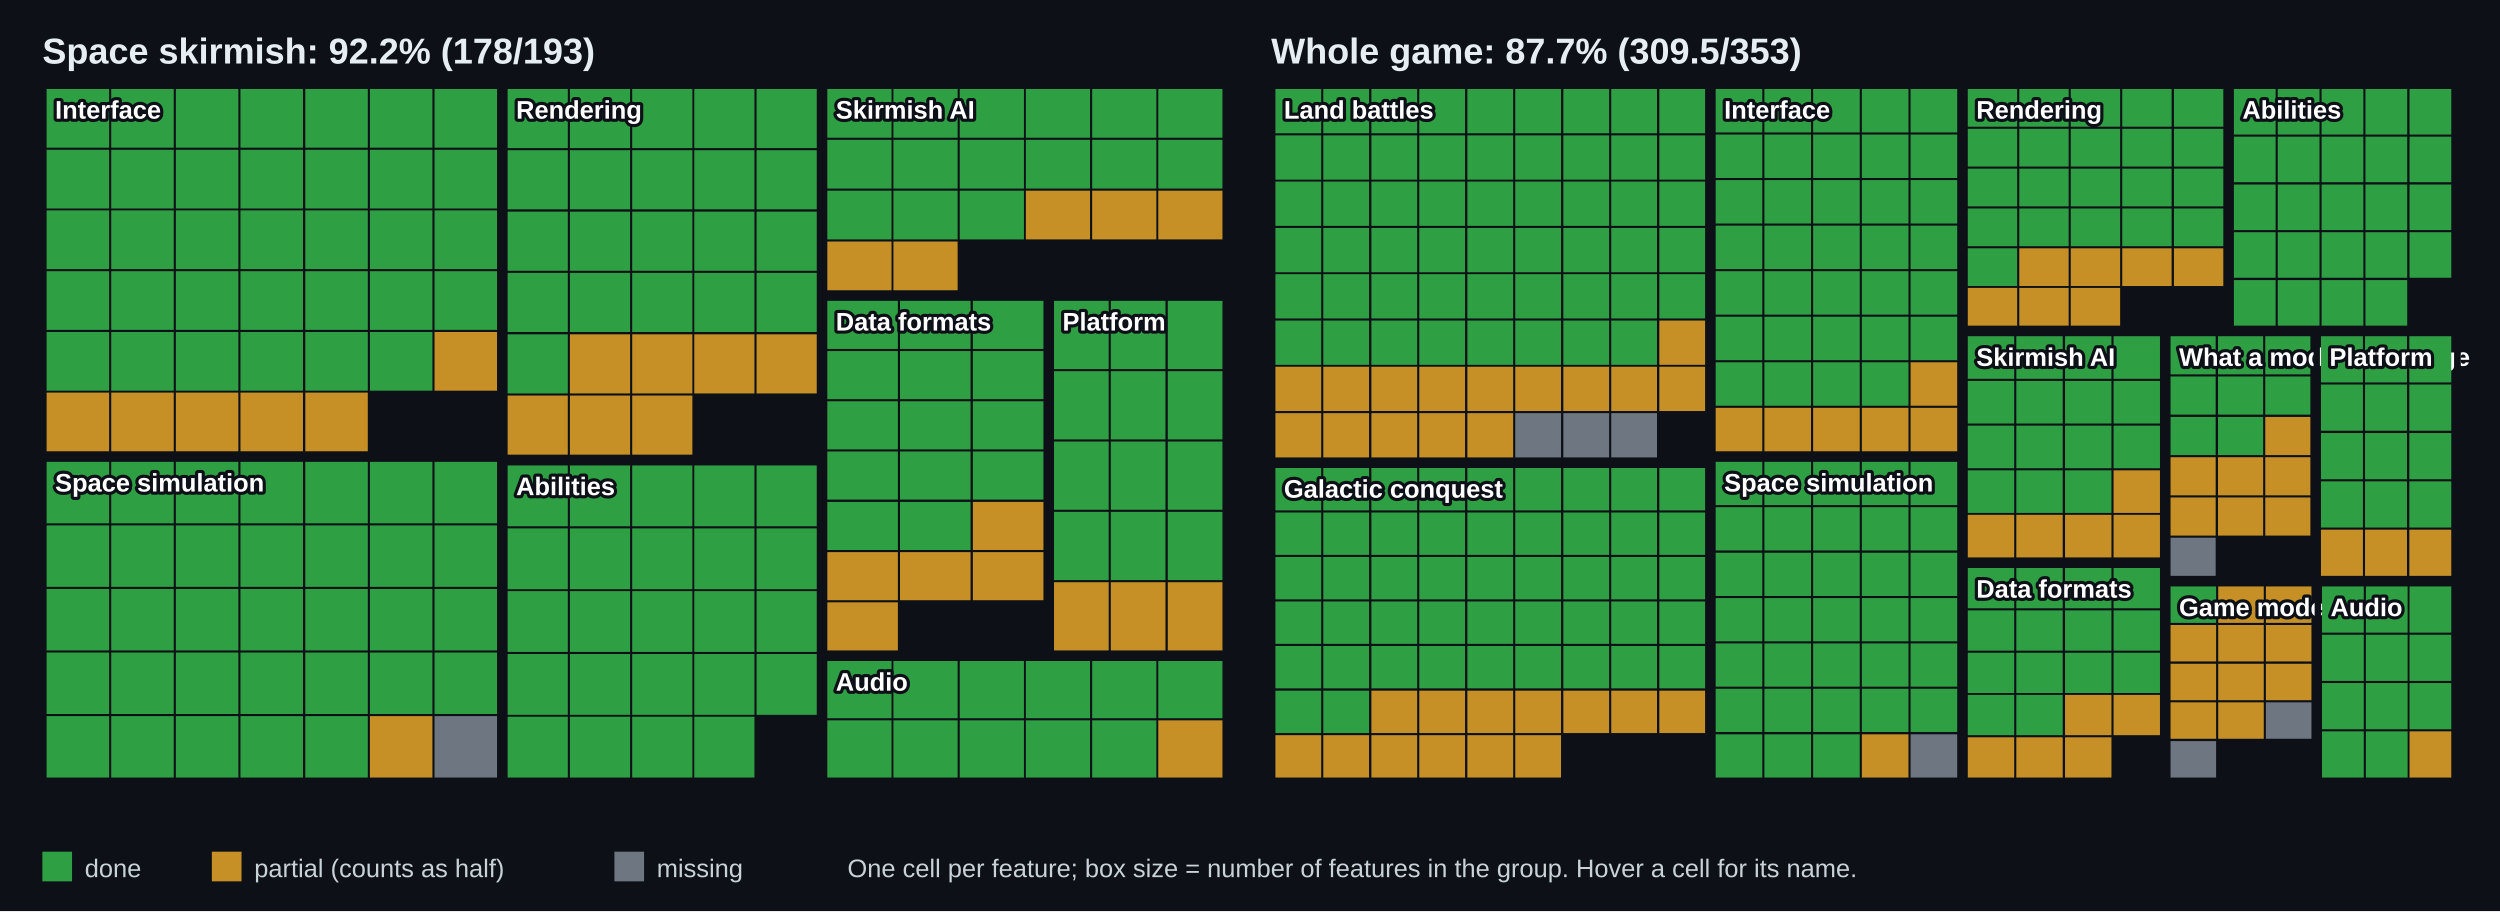
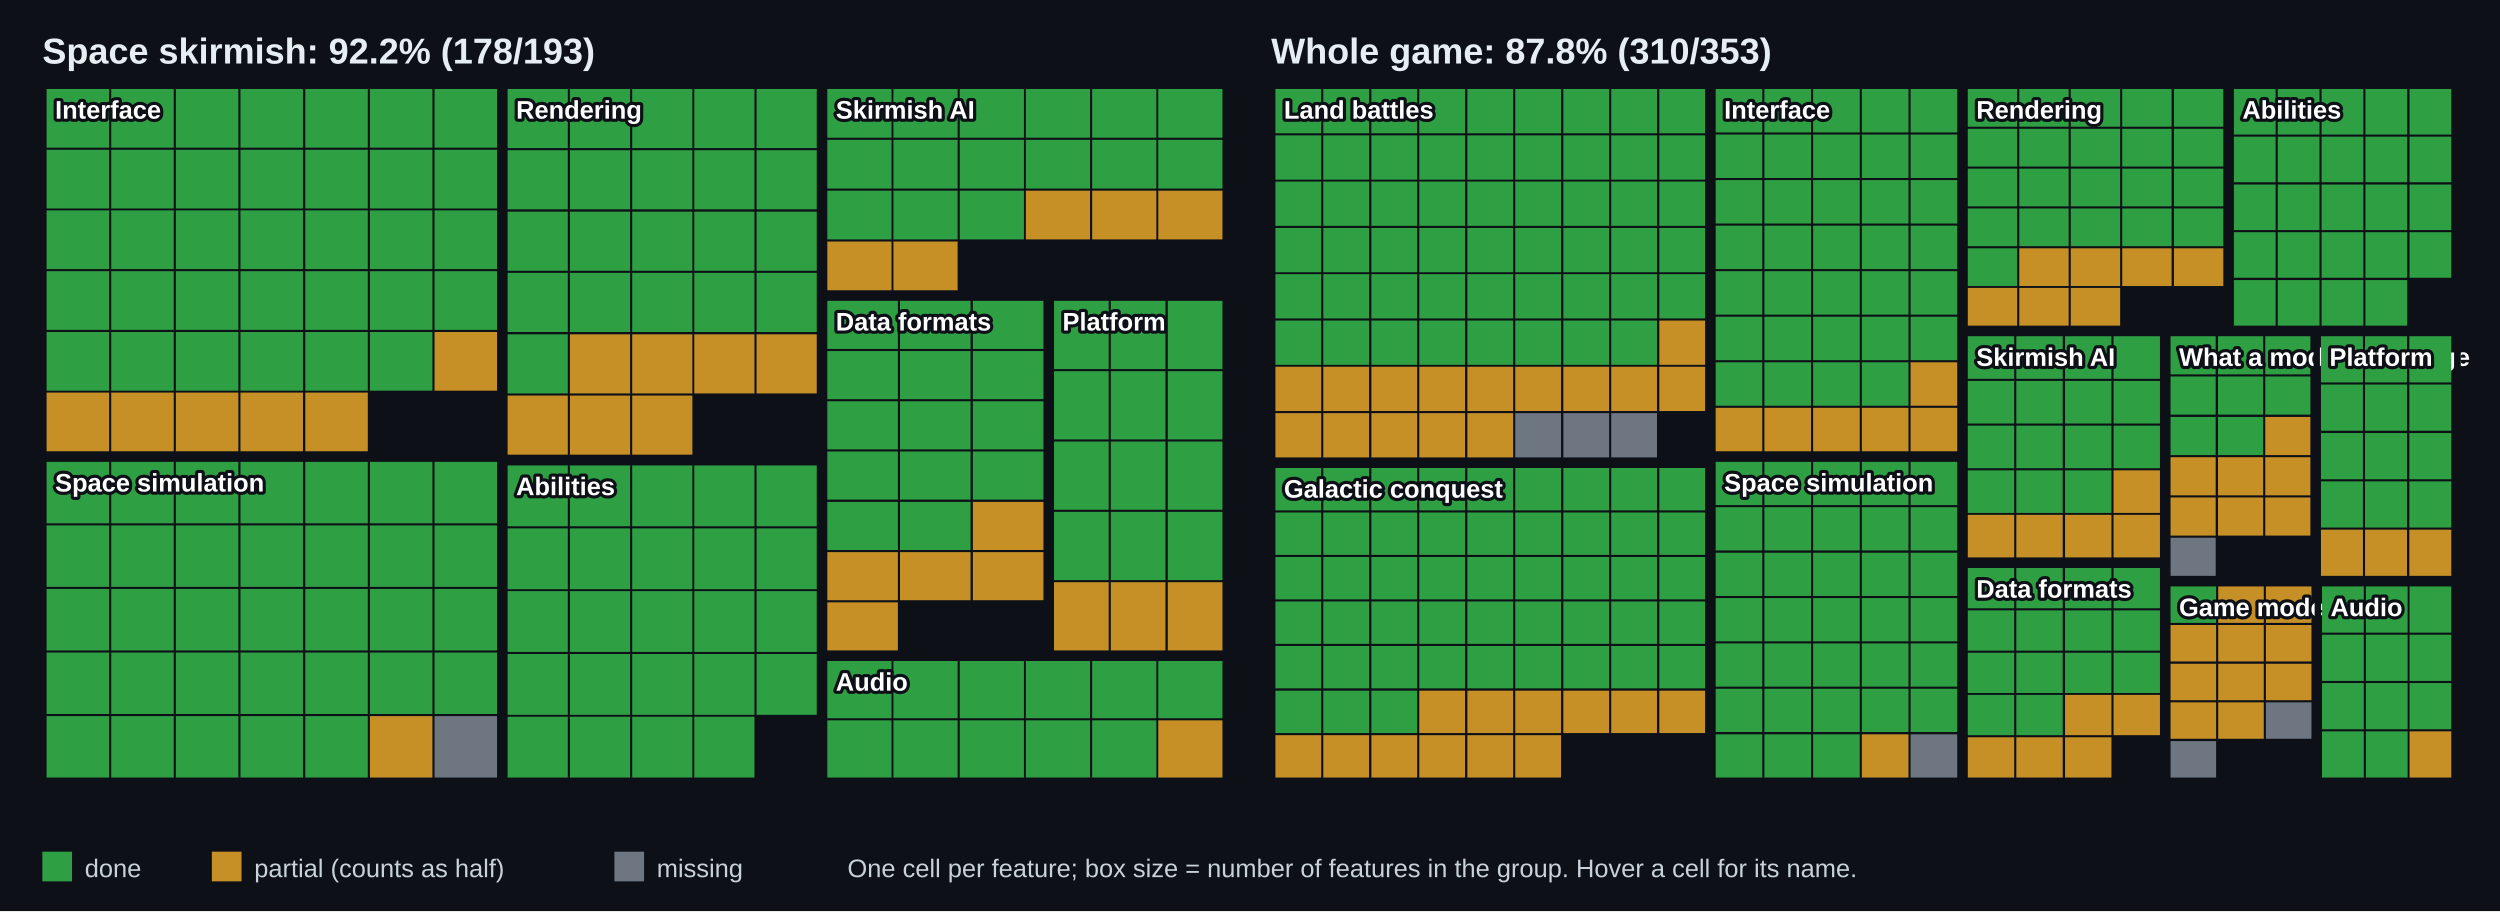
<svg xmlns="http://www.w3.org/2000/svg" viewBox="0 0 1180 430" width="1180" height="430" font-family="Segoe UI, Arial, sans-serif">
  <style>.title{font-size:17px;font-weight:700;fill:#e6edf3}.lab{font-size:12px;font-weight:700;fill:#fff}.lab.bg{stroke:#0d1117;stroke-width:3px;stroke-linejoin:round}.key{font-size:12px;fill:#c9d1d9}</style>
  <rect width="1180" height="430" fill="#0d1117" />
  <text x="20" y="30" class="title">Space skirmish: 92.2% (178/193)</text>
  <rect x="20" y="40" width="560" height="330" fill="#0d1117" />
  <rect x="22.0" y="42.0" width="29.5" height="27.7" fill="#2ea043" />
  <rect x="52.5" y="42.0" width="29.5" height="27.7" fill="#2ea043" />
  <rect x="83.0" y="42.0" width="29.5" height="27.7" fill="#2ea043" />
  <rect x="113.5" y="42.0" width="29.5" height="27.7" fill="#2ea043" />
  <rect x="144.1" y="42.0" width="29.5" height="27.7" fill="#2ea043" />
  <rect x="174.6" y="42.0" width="29.5" height="27.7" fill="#2ea043" />
  <rect x="205.1" y="42.0" width="29.5" height="27.7" fill="#2ea043" />
  <rect x="22.0" y="70.7" width="29.5" height="27.7" fill="#2ea043" />
  <rect x="52.5" y="70.7" width="29.5" height="27.7" fill="#2ea043" />
  <rect x="83.0" y="70.7" width="29.5" height="27.7" fill="#2ea043" />
  <rect x="113.5" y="70.7" width="29.5" height="27.7" fill="#2ea043" />
  <rect x="144.1" y="70.7" width="29.5" height="27.7" fill="#2ea043" />
  <rect x="174.6" y="70.7" width="29.5" height="27.7" fill="#2ea043" />
  <rect x="205.1" y="70.7" width="29.5" height="27.7" fill="#2ea043" />
  <rect x="22.0" y="99.3" width="29.5" height="27.7" fill="#2ea043" />
  <rect x="52.5" y="99.3" width="29.5" height="27.7" fill="#2ea043" />
  <rect x="83.0" y="99.3" width="29.5" height="27.7" fill="#2ea043" />
  <rect x="113.5" y="99.3" width="29.5" height="27.7" fill="#2ea043" />
  <rect x="144.1" y="99.3" width="29.5" height="27.7" fill="#2ea043" />
  <rect x="174.6" y="99.3" width="29.5" height="27.7" fill="#2ea043" />
  <rect x="205.1" y="99.3" width="29.5" height="27.7" fill="#2ea043" />
  <rect x="22.0" y="128.0" width="29.5" height="27.7" fill="#2ea043" />
  <rect x="52.5" y="128.0" width="29.5" height="27.7" fill="#2ea043" />
  <rect x="83.0" y="128.0" width="29.5" height="27.7" fill="#2ea043" />
  <rect x="113.5" y="128.0" width="29.5" height="27.7" fill="#2ea043" />
  <rect x="144.1" y="128.0" width="29.5" height="27.7" fill="#2ea043" />
  <rect x="174.6" y="128.0" width="29.5" height="27.7" fill="#2ea043" />
  <rect x="205.1" y="128.0" width="29.5" height="27.7" fill="#2ea043" />
  <rect x="22.0" y="156.7" width="29.5" height="27.7" fill="#2ea043" />
  <rect x="52.5" y="156.7" width="29.5" height="27.7" fill="#2ea043" />
  <rect x="83.0" y="156.7" width="29.5" height="27.7" fill="#2ea043" />
  <rect x="113.5" y="156.7" width="29.5" height="27.7" fill="#2ea043" />
  <rect x="144.1" y="156.7" width="29.5" height="27.7" fill="#2ea043" />
  <rect x="174.6" y="156.7" width="29.5" height="27.7" fill="#2ea043" />
  <rect x="205.1" y="156.7" width="29.5" height="27.7" fill="#c69026" />
  <rect x="22.0" y="185.3" width="29.5" height="27.7" fill="#c69026" />
  <rect x="52.5" y="185.3" width="29.5" height="27.7" fill="#c69026" />
  <rect x="83.0" y="185.3" width="29.5" height="27.7" fill="#c69026" />
  <rect x="113.5" y="185.3" width="29.5" height="27.7" fill="#c69026" />
  <rect x="144.1" y="185.3" width="29.5" height="27.7" fill="#c69026" />
  <rect x="20.0" y="40.0" width="217.6" height="176.0" fill="none" stroke="#0d1117" stroke-width="3" />
  <text x="26.0" y="56.0" class="lab bg">Interface</text>
  <text x="26.0" y="56.0" class="lab">Interface</text>
  <rect x="22.0" y="218.0" width="29.5" height="29.0" fill="#2ea043" />
  <rect x="52.5" y="218.0" width="29.5" height="29.0" fill="#2ea043" />
  <rect x="83.0" y="218.0" width="29.5" height="29.0" fill="#2ea043" />
  <rect x="113.5" y="218.0" width="29.5" height="29.0" fill="#2ea043" />
  <rect x="144.1" y="218.0" width="29.5" height="29.0" fill="#2ea043" />
  <rect x="174.6" y="218.0" width="29.5" height="29.0" fill="#2ea043" />
  <rect x="205.1" y="218.0" width="29.5" height="29.0" fill="#2ea043" />
  <rect x="22.0" y="248.0" width="29.5" height="29.0" fill="#2ea043" />
  <rect x="52.5" y="248.0" width="29.5" height="29.0" fill="#2ea043" />
  <rect x="83.0" y="248.0" width="29.5" height="29.0" fill="#2ea043" />
  <rect x="113.5" y="248.0" width="29.5" height="29.0" fill="#2ea043" />
  <rect x="144.1" y="248.0" width="29.5" height="29.0" fill="#2ea043" />
  <rect x="174.6" y="248.0" width="29.5" height="29.0" fill="#2ea043" />
  <rect x="205.1" y="248.0" width="29.5" height="29.0" fill="#2ea043" />
  <rect x="22.0" y="278.0" width="29.5" height="29.0" fill="#2ea043" />
  <rect x="52.5" y="278.0" width="29.5" height="29.0" fill="#2ea043" />
  <rect x="83.0" y="278.0" width="29.5" height="29.0" fill="#2ea043" />
  <rect x="113.5" y="278.0" width="29.5" height="29.0" fill="#2ea043" />
  <rect x="144.1" y="278.0" width="29.5" height="29.0" fill="#2ea043" />
  <rect x="174.6" y="278.0" width="29.5" height="29.0" fill="#2ea043" />
  <rect x="205.1" y="278.0" width="29.5" height="29.0" fill="#2ea043" />
  <rect x="22.0" y="308.0" width="29.5" height="29.0" fill="#2ea043" />
  <rect x="52.5" y="308.0" width="29.5" height="29.0" fill="#2ea043" />
  <rect x="83.0" y="308.0" width="29.5" height="29.0" fill="#2ea043" />
  <rect x="113.5" y="308.0" width="29.5" height="29.0" fill="#2ea043" />
  <rect x="144.1" y="308.0" width="29.5" height="29.0" fill="#2ea043" />
  <rect x="174.6" y="308.0" width="29.5" height="29.0" fill="#2ea043" />
  <rect x="205.1" y="308.0" width="29.5" height="29.0" fill="#2ea043" />
  <rect x="22.0" y="338.0" width="29.5" height="29.0" fill="#2ea043" />
  <rect x="52.5" y="338.0" width="29.5" height="29.0" fill="#2ea043" />
  <rect x="83.0" y="338.0" width="29.5" height="29.0" fill="#2ea043" />
  <rect x="113.5" y="338.0" width="29.5" height="29.0" fill="#2ea043" />
  <rect x="144.1" y="338.0" width="29.5" height="29.0" fill="#2ea043" />
  <rect x="174.6" y="338.0" width="29.5" height="29.0" fill="#c69026" />
  <rect x="205.1" y="338.0" width="29.5" height="29.0" fill="#6e7681" />
  <rect x="20.0" y="216.0" width="217.6" height="154.0" fill="none" stroke="#0d1117" stroke-width="3" />
  <text x="26.0" y="232.0" class="lab bg">Space simulation</text>
  <text x="26.0" y="232.0" class="lab">Space simulation</text>
  <rect x="239.6" y="42.0" width="28.4" height="27.9" fill="#2ea043" />
  <rect x="269.0" y="42.0" width="28.4" height="27.9" fill="#2ea043" />
  <rect x="298.4" y="42.0" width="28.4" height="27.9" fill="#2ea043" />
  <rect x="327.7" y="42.0" width="28.4" height="27.9" fill="#2ea043" />
  <rect x="357.1" y="42.0" width="28.4" height="27.9" fill="#2ea043" />
  <rect x="239.6" y="70.9" width="28.4" height="27.9" fill="#2ea043" />
  <rect x="269.0" y="70.9" width="28.4" height="27.9" fill="#2ea043" />
  <rect x="298.4" y="70.9" width="28.4" height="27.9" fill="#2ea043" />
  <rect x="327.7" y="70.9" width="28.4" height="27.9" fill="#2ea043" />
  <rect x="357.1" y="70.9" width="28.4" height="27.9" fill="#2ea043" />
  <rect x="239.6" y="99.9" width="28.4" height="27.9" fill="#2ea043" />
  <rect x="269.0" y="99.9" width="28.4" height="27.9" fill="#2ea043" />
  <rect x="298.4" y="99.9" width="28.4" height="27.9" fill="#2ea043" />
  <rect x="327.7" y="99.9" width="28.4" height="27.9" fill="#2ea043" />
  <rect x="357.1" y="99.9" width="28.4" height="27.9" fill="#2ea043" />
  <rect x="239.6" y="128.8" width="28.4" height="27.9" fill="#2ea043" />
  <rect x="269.0" y="128.8" width="28.4" height="27.9" fill="#2ea043" />
  <rect x="298.4" y="128.8" width="28.4" height="27.9" fill="#2ea043" />
  <rect x="327.7" y="128.8" width="28.4" height="27.9" fill="#2ea043" />
  <rect x="357.1" y="128.8" width="28.4" height="27.9" fill="#2ea043" />
  <rect x="239.6" y="157.8" width="28.4" height="27.9" fill="#2ea043" />
  <rect x="269.0" y="157.8" width="28.4" height="27.9" fill="#c69026" />
  <rect x="298.4" y="157.8" width="28.4" height="27.9" fill="#c69026" />
  <rect x="327.7" y="157.8" width="28.4" height="27.9" fill="#c69026" />
  <rect x="357.1" y="157.8" width="28.4" height="27.9" fill="#c69026" />
  <rect x="239.6" y="186.7" width="28.4" height="27.9" fill="#c69026" />
  <rect x="269.0" y="186.7" width="28.4" height="27.9" fill="#c69026" />
  <rect x="298.4" y="186.7" width="28.4" height="27.9" fill="#c69026" />
  <rect x="237.6" y="40.0" width="150.9" height="177.7" fill="none" stroke="#0d1117" stroke-width="3" />
  <text x="243.6" y="56.0" class="lab bg">Rendering</text>
  <text x="243.6" y="56.0" class="lab">Rendering</text>
  <rect x="239.6" y="219.7" width="28.4" height="28.7" fill="#2ea043" />
  <rect x="269.0" y="219.7" width="28.4" height="28.7" fill="#2ea043" />
  <rect x="298.4" y="219.7" width="28.4" height="28.7" fill="#2ea043" />
  <rect x="327.7" y="219.7" width="28.4" height="28.7" fill="#2ea043" />
  <rect x="357.1" y="219.7" width="28.4" height="28.7" fill="#2ea043" />
  <rect x="239.6" y="249.4" width="28.4" height="28.7" fill="#2ea043" />
  <rect x="269.0" y="249.4" width="28.4" height="28.7" fill="#2ea043" />
  <rect x="298.4" y="249.4" width="28.4" height="28.7" fill="#2ea043" />
  <rect x="327.7" y="249.4" width="28.4" height="28.7" fill="#2ea043" />
  <rect x="357.1" y="249.4" width="28.4" height="28.7" fill="#2ea043" />
  <rect x="239.6" y="279.0" width="28.4" height="28.7" fill="#2ea043" />
  <rect x="269.0" y="279.0" width="28.4" height="28.7" fill="#2ea043" />
  <rect x="298.4" y="279.0" width="28.4" height="28.7" fill="#2ea043" />
  <rect x="327.7" y="279.0" width="28.4" height="28.7" fill="#2ea043" />
  <rect x="357.1" y="279.0" width="28.4" height="28.7" fill="#2ea043" />
  <rect x="239.6" y="308.7" width="28.4" height="28.7" fill="#2ea043" />
  <rect x="269.0" y="308.7" width="28.4" height="28.7" fill="#2ea043" />
  <rect x="298.4" y="308.7" width="28.4" height="28.7" fill="#2ea043" />
  <rect x="327.7" y="308.7" width="28.4" height="28.7" fill="#2ea043" />
  <rect x="357.1" y="308.7" width="28.4" height="28.7" fill="#2ea043" />
  <rect x="239.6" y="338.3" width="28.4" height="28.7" fill="#2ea043" />
  <rect x="269.0" y="338.3" width="28.4" height="28.7" fill="#2ea043" />
  <rect x="298.4" y="338.3" width="28.4" height="28.7" fill="#2ea043" />
  <rect x="327.7" y="338.3" width="28.4" height="28.7" fill="#2ea043" />
  <rect x="237.6" y="217.7" width="150.9" height="152.3" fill="none" stroke="#0d1117" stroke-width="3" />
  <text x="243.6" y="233.7" class="lab bg">Abilities</text>
  <text x="243.6" y="233.7" class="lab">Abilities</text>
  <rect x="390.5" y="42.0" width="30.3" height="23.0" fill="#2ea043" />
  <rect x="421.7" y="42.0" width="30.3" height="23.0" fill="#2ea043" />
  <rect x="453.0" y="42.0" width="30.3" height="23.0" fill="#2ea043" />
  <rect x="484.2" y="42.0" width="30.3" height="23.0" fill="#2ea043" />
  <rect x="515.5" y="42.0" width="30.3" height="23.0" fill="#2ea043" />
  <rect x="546.7" y="42.0" width="30.3" height="23.0" fill="#2ea043" />
  <rect x="390.5" y="66.0" width="30.3" height="23.0" fill="#2ea043" />
  <rect x="421.7" y="66.0" width="30.3" height="23.0" fill="#2ea043" />
  <rect x="453.0" y="66.0" width="30.3" height="23.0" fill="#2ea043" />
  <rect x="484.2" y="66.0" width="30.3" height="23.0" fill="#2ea043" />
  <rect x="515.5" y="66.0" width="30.3" height="23.0" fill="#2ea043" />
  <rect x="546.7" y="66.0" width="30.3" height="23.0" fill="#2ea043" />
  <rect x="390.5" y="90.0" width="30.3" height="23.0" fill="#2ea043" />
  <rect x="421.7" y="90.0" width="30.3" height="23.0" fill="#2ea043" />
  <rect x="453.0" y="90.0" width="30.3" height="23.0" fill="#2ea043" />
  <rect x="484.2" y="90.0" width="30.3" height="23.0" fill="#c69026" />
  <rect x="515.5" y="90.0" width="30.3" height="23.0" fill="#c69026" />
  <rect x="546.7" y="90.0" width="30.3" height="23.0" fill="#c69026" />
  <rect x="390.5" y="114.0" width="30.3" height="23.0" fill="#c69026" />
  <rect x="421.7" y="114.0" width="30.3" height="23.0" fill="#c69026" />
  <rect x="388.5" y="40.0" width="191.5" height="100.0" fill="none" stroke="#0d1117" stroke-width="3" />
  <text x="394.5" y="56.0" class="lab bg">Skirmish AI</text>
  <text x="394.5" y="56.0" class="lab">Skirmish AI</text>
  <rect x="390.5" y="142.0" width="33.3" height="22.7" fill="#2ea043" />
  <rect x="424.8" y="142.0" width="33.3" height="22.7" fill="#2ea043" />
  <rect x="459.2" y="142.0" width="33.3" height="22.7" fill="#2ea043" />
  <rect x="390.5" y="165.7" width="33.3" height="22.7" fill="#2ea043" />
  <rect x="424.8" y="165.7" width="33.3" height="22.7" fill="#2ea043" />
  <rect x="459.2" y="165.7" width="33.3" height="22.7" fill="#2ea043" />
  <rect x="390.5" y="189.4" width="33.3" height="22.7" fill="#2ea043" />
  <rect x="424.8" y="189.4" width="33.3" height="22.7" fill="#2ea043" />
  <rect x="459.2" y="189.4" width="33.3" height="22.7" fill="#2ea043" />
  <rect x="390.5" y="213.1" width="33.3" height="22.7" fill="#2ea043" />
  <rect x="424.8" y="213.1" width="33.3" height="22.7" fill="#2ea043" />
  <rect x="459.2" y="213.1" width="33.3" height="22.7" fill="#2ea043" />
  <rect x="390.5" y="236.9" width="33.3" height="22.7" fill="#2ea043" />
  <rect x="424.8" y="236.9" width="33.3" height="22.7" fill="#2ea043" />
  <rect x="459.2" y="236.9" width="33.3" height="22.7" fill="#c69026" />
  <rect x="390.5" y="260.6" width="33.3" height="22.7" fill="#c69026" />
  <rect x="424.8" y="260.6" width="33.3" height="22.7" fill="#c69026" />
  <rect x="459.2" y="260.6" width="33.3" height="22.7" fill="#c69026" />
  <rect x="390.5" y="284.3" width="33.3" height="22.7" fill="#c69026" />
  <rect x="388.5" y="140.0" width="107.0" height="170.0" fill="none" stroke="#0d1117" stroke-width="3" />
  <text x="394.5" y="156.0" class="lab bg">Data formats</text>
  <text x="394.5" y="156.0" class="lab">Data formats</text>
  <rect x="497.5" y="142.0" width="25.8" height="32.2" fill="#2ea043" />
  <rect x="524.3" y="142.0" width="25.8" height="32.2" fill="#2ea043" />
  <rect x="551.2" y="142.0" width="25.8" height="32.2" fill="#2ea043" />
  <rect x="497.5" y="175.2" width="25.8" height="32.2" fill="#2ea043" />
  <rect x="524.3" y="175.2" width="25.8" height="32.2" fill="#2ea043" />
  <rect x="551.2" y="175.2" width="25.8" height="32.2" fill="#2ea043" />
  <rect x="497.5" y="208.4" width="25.8" height="32.2" fill="#2ea043" />
  <rect x="524.3" y="208.4" width="25.8" height="32.2" fill="#2ea043" />
  <rect x="551.2" y="208.4" width="25.8" height="32.2" fill="#2ea043" />
  <rect x="497.5" y="241.6" width="25.8" height="32.2" fill="#2ea043" />
  <rect x="524.3" y="241.6" width="25.8" height="32.2" fill="#2ea043" />
  <rect x="551.2" y="241.6" width="25.8" height="32.2" fill="#2ea043" />
  <rect x="497.5" y="274.8" width="25.8" height="32.2" fill="#c69026" />
  <rect x="524.3" y="274.8" width="25.8" height="32.2" fill="#c69026" />
  <rect x="551.2" y="274.8" width="25.8" height="32.2" fill="#c69026" />
  <rect x="495.5" y="140.0" width="84.5" height="170.0" fill="none" stroke="#0d1117" stroke-width="3" />
  <text x="501.5" y="156.0" class="lab bg">Platform</text>
  <text x="501.5" y="156.0" class="lab">Platform</text>
  <rect x="390.5" y="312.0" width="30.3" height="27.0" fill="#2ea043" />
  <rect x="421.7" y="312.0" width="30.3" height="27.0" fill="#2ea043" />
  <rect x="453.0" y="312.0" width="30.3" height="27.0" fill="#2ea043" />
  <rect x="484.2" y="312.0" width="30.3" height="27.0" fill="#2ea043" />
  <rect x="515.5" y="312.0" width="30.3" height="27.0" fill="#2ea043" />
  <rect x="546.7" y="312.0" width="30.3" height="27.0" fill="#2ea043" />
  <rect x="390.5" y="340.0" width="30.3" height="27.0" fill="#2ea043" />
  <rect x="421.7" y="340.0" width="30.3" height="27.0" fill="#2ea043" />
  <rect x="453.0" y="340.0" width="30.3" height="27.0" fill="#2ea043" />
  <rect x="484.2" y="340.0" width="30.3" height="27.0" fill="#2ea043" />
  <rect x="515.5" y="340.0" width="30.3" height="27.0" fill="#2ea043" />
  <rect x="546.7" y="340.0" width="30.3" height="27.0" fill="#c69026" />
  <rect x="388.5" y="310.0" width="191.5" height="60.0" fill="none" stroke="#0d1117" stroke-width="3" />
  <text x="394.5" y="326.0" class="lab bg">Audio</text>
  <text x="394.5" y="326.0" class="lab">Audio</text>
-   <text x="600" y="30" class="title">Whole game: 87.7% (309.5/353)</text>
+   <text x="600" y="30" class="title">Whole game: 87.8% (310/353)</text>
  <rect x="600" y="40" width="560" height="330" fill="#0d1117" />
  <rect x="602.0" y="42.0" width="21.6" height="20.9" fill="#2ea043" />
  <rect x="624.6" y="42.0" width="21.6" height="20.9" fill="#2ea043" />
  <rect x="647.3" y="42.0" width="21.6" height="20.9" fill="#2ea043" />
  <rect x="669.9" y="42.0" width="21.6" height="20.9" fill="#2ea043" />
  <rect x="692.6" y="42.0" width="21.6" height="20.9" fill="#2ea043" />
  <rect x="715.2" y="42.0" width="21.6" height="20.9" fill="#2ea043" />
  <rect x="737.9" y="42.0" width="21.6" height="20.9" fill="#2ea043" />
  <rect x="760.5" y="42.0" width="21.6" height="20.9" fill="#2ea043" />
  <rect x="783.2" y="42.0" width="21.6" height="20.9" fill="#2ea043" />
  <rect x="602.0" y="63.9" width="21.6" height="20.9" fill="#2ea043" />
  <rect x="624.6" y="63.9" width="21.6" height="20.9" fill="#2ea043" />
  <rect x="647.3" y="63.9" width="21.6" height="20.9" fill="#2ea043" />
  <rect x="669.9" y="63.9" width="21.6" height="20.9" fill="#2ea043" />
  <rect x="692.6" y="63.9" width="21.6" height="20.9" fill="#2ea043" />
  <rect x="715.2" y="63.9" width="21.6" height="20.9" fill="#2ea043" />
  <rect x="737.9" y="63.9" width="21.6" height="20.9" fill="#2ea043" />
  <rect x="760.5" y="63.9" width="21.6" height="20.9" fill="#2ea043" />
  <rect x="783.2" y="63.9" width="21.6" height="20.9" fill="#2ea043" />
  <rect x="602.0" y="85.7" width="21.6" height="20.9" fill="#2ea043" />
  <rect x="624.6" y="85.7" width="21.6" height="20.9" fill="#2ea043" />
  <rect x="647.3" y="85.7" width="21.6" height="20.9" fill="#2ea043" />
  <rect x="669.9" y="85.7" width="21.6" height="20.9" fill="#2ea043" />
  <rect x="692.6" y="85.7" width="21.6" height="20.9" fill="#2ea043" />
  <rect x="715.2" y="85.7" width="21.6" height="20.9" fill="#2ea043" />
  <rect x="737.9" y="85.7" width="21.6" height="20.9" fill="#2ea043" />
  <rect x="760.5" y="85.7" width="21.6" height="20.9" fill="#2ea043" />
  <rect x="783.2" y="85.7" width="21.6" height="20.9" fill="#2ea043" />
  <rect x="602.0" y="107.6" width="21.6" height="20.9" fill="#2ea043" />
  <rect x="624.6" y="107.6" width="21.6" height="20.9" fill="#2ea043" />
  <rect x="647.3" y="107.6" width="21.6" height="20.9" fill="#2ea043" />
  <rect x="669.9" y="107.6" width="21.6" height="20.9" fill="#2ea043" />
  <rect x="692.6" y="107.6" width="21.6" height="20.9" fill="#2ea043" />
  <rect x="715.2" y="107.6" width="21.6" height="20.9" fill="#2ea043" />
  <rect x="737.9" y="107.6" width="21.6" height="20.9" fill="#2ea043" />
  <rect x="760.5" y="107.6" width="21.6" height="20.9" fill="#2ea043" />
  <rect x="783.2" y="107.6" width="21.6" height="20.9" fill="#2ea043" />
  <rect x="602.0" y="129.4" width="21.6" height="20.9" fill="#2ea043" />
  <rect x="624.6" y="129.4" width="21.6" height="20.9" fill="#2ea043" />
  <rect x="647.3" y="129.4" width="21.6" height="20.9" fill="#2ea043" />
  <rect x="669.9" y="129.4" width="21.6" height="20.9" fill="#2ea043" />
  <rect x="692.6" y="129.4" width="21.6" height="20.9" fill="#2ea043" />
  <rect x="715.2" y="129.4" width="21.6" height="20.9" fill="#2ea043" />
  <rect x="737.9" y="129.4" width="21.6" height="20.9" fill="#2ea043" />
  <rect x="760.5" y="129.4" width="21.6" height="20.9" fill="#2ea043" />
  <rect x="783.2" y="129.4" width="21.6" height="20.9" fill="#2ea043" />
  <rect x="602.0" y="151.3" width="21.6" height="20.9" fill="#2ea043" />
  <rect x="624.6" y="151.3" width="21.6" height="20.9" fill="#2ea043" />
  <rect x="647.3" y="151.3" width="21.6" height="20.9" fill="#2ea043" />
  <rect x="669.9" y="151.3" width="21.6" height="20.9" fill="#2ea043" />
  <rect x="692.6" y="151.3" width="21.6" height="20.9" fill="#2ea043" />
  <rect x="715.2" y="151.3" width="21.6" height="20.9" fill="#2ea043" />
  <rect x="737.9" y="151.3" width="21.6" height="20.9" fill="#2ea043" />
  <rect x="760.5" y="151.3" width="21.6" height="20.9" fill="#2ea043" />
  <rect x="783.2" y="151.3" width="21.6" height="20.9" fill="#c69026" />
  <rect x="602.0" y="173.1" width="21.6" height="20.9" fill="#c69026" />
  <rect x="624.6" y="173.1" width="21.6" height="20.9" fill="#c69026" />
  <rect x="647.3" y="173.1" width="21.6" height="20.9" fill="#c69026" />
  <rect x="669.9" y="173.1" width="21.6" height="20.9" fill="#c69026" />
  <rect x="692.6" y="173.1" width="21.6" height="20.9" fill="#c69026" />
  <rect x="715.2" y="173.1" width="21.6" height="20.9" fill="#c69026" />
  <rect x="737.9" y="173.1" width="21.6" height="20.9" fill="#c69026" />
  <rect x="760.5" y="173.1" width="21.6" height="20.9" fill="#c69026" />
  <rect x="783.2" y="173.1" width="21.6" height="20.9" fill="#c69026" />
  <rect x="602.0" y="195.0" width="21.6" height="20.9" fill="#c69026" />
  <rect x="624.6" y="195.0" width="21.6" height="20.9" fill="#c69026" />
  <rect x="647.3" y="195.0" width="21.6" height="20.9" fill="#c69026" />
  <rect x="669.9" y="195.0" width="21.6" height="20.9" fill="#c69026" />
  <rect x="692.6" y="195.0" width="21.6" height="20.9" fill="#c69026" />
  <rect x="715.2" y="195.0" width="21.6" height="20.9" fill="#6e7681" />
  <rect x="737.9" y="195.0" width="21.6" height="20.9" fill="#6e7681" />
  <rect x="760.5" y="195.0" width="21.6" height="20.9" fill="#6e7681" />
  <rect x="600.0" y="40.0" width="207.8" height="178.9" fill="none" stroke="#0d1117" stroke-width="3" />
  <text x="606.0" y="56.0" class="lab bg">Land battles</text>
  <text x="606.0" y="56.0" class="lab">Land battles</text>
  <rect x="602.0" y="220.9" width="21.6" height="20.0" fill="#2ea043" />
  <rect x="624.6" y="220.9" width="21.6" height="20.0" fill="#2ea043" />
  <rect x="647.3" y="220.9" width="21.6" height="20.0" fill="#2ea043" />
  <rect x="669.9" y="220.9" width="21.6" height="20.0" fill="#2ea043" />
  <rect x="692.6" y="220.9" width="21.6" height="20.0" fill="#2ea043" />
  <rect x="715.2" y="220.9" width="21.6" height="20.0" fill="#2ea043" />
  <rect x="737.9" y="220.9" width="21.6" height="20.0" fill="#2ea043" />
  <rect x="760.5" y="220.9" width="21.6" height="20.0" fill="#2ea043" />
  <rect x="783.2" y="220.9" width="21.6" height="20.0" fill="#2ea043" />
  <rect x="602.0" y="241.9" width="21.6" height="20.0" fill="#2ea043" />
  <rect x="624.6" y="241.9" width="21.6" height="20.0" fill="#2ea043" />
  <rect x="647.3" y="241.9" width="21.6" height="20.0" fill="#2ea043" />
  <rect x="669.9" y="241.9" width="21.6" height="20.0" fill="#2ea043" />
  <rect x="692.6" y="241.9" width="21.6" height="20.0" fill="#2ea043" />
  <rect x="715.2" y="241.9" width="21.6" height="20.0" fill="#2ea043" />
  <rect x="737.9" y="241.9" width="21.6" height="20.0" fill="#2ea043" />
  <rect x="760.5" y="241.9" width="21.6" height="20.0" fill="#2ea043" />
  <rect x="783.2" y="241.9" width="21.6" height="20.0" fill="#2ea043" />
  <rect x="602.0" y="262.9" width="21.6" height="20.0" fill="#2ea043" />
  <rect x="624.6" y="262.9" width="21.6" height="20.0" fill="#2ea043" />
  <rect x="647.3" y="262.9" width="21.6" height="20.0" fill="#2ea043" />
  <rect x="669.9" y="262.9" width="21.6" height="20.0" fill="#2ea043" />
  <rect x="692.6" y="262.9" width="21.6" height="20.0" fill="#2ea043" />
  <rect x="715.2" y="262.9" width="21.6" height="20.0" fill="#2ea043" />
  <rect x="737.9" y="262.9" width="21.6" height="20.0" fill="#2ea043" />
  <rect x="760.5" y="262.9" width="21.6" height="20.0" fill="#2ea043" />
  <rect x="783.2" y="262.9" width="21.6" height="20.0" fill="#2ea043" />
  <rect x="602.0" y="283.9" width="21.6" height="20.0" fill="#2ea043" />
  <rect x="624.6" y="283.9" width="21.6" height="20.0" fill="#2ea043" />
  <rect x="647.3" y="283.9" width="21.6" height="20.0" fill="#2ea043" />
  <rect x="669.9" y="283.9" width="21.6" height="20.0" fill="#2ea043" />
  <rect x="692.6" y="283.9" width="21.6" height="20.0" fill="#2ea043" />
  <rect x="715.2" y="283.9" width="21.6" height="20.0" fill="#2ea043" />
  <rect x="737.9" y="283.9" width="21.6" height="20.0" fill="#2ea043" />
  <rect x="760.5" y="283.9" width="21.6" height="20.0" fill="#2ea043" />
  <rect x="783.2" y="283.9" width="21.6" height="20.0" fill="#2ea043" />
  <rect x="602.0" y="304.9" width="21.6" height="20.0" fill="#2ea043" />
  <rect x="624.6" y="304.9" width="21.6" height="20.0" fill="#2ea043" />
  <rect x="647.3" y="304.9" width="21.6" height="20.0" fill="#2ea043" />
  <rect x="669.9" y="304.9" width="21.6" height="20.0" fill="#2ea043" />
  <rect x="692.6" y="304.9" width="21.6" height="20.0" fill="#2ea043" />
  <rect x="715.2" y="304.9" width="21.6" height="20.0" fill="#2ea043" />
  <rect x="737.9" y="304.9" width="21.6" height="20.0" fill="#2ea043" />
  <rect x="760.5" y="304.9" width="21.6" height="20.0" fill="#2ea043" />
  <rect x="783.2" y="304.9" width="21.6" height="20.0" fill="#2ea043" />
  <rect x="602.0" y="326.0" width="21.6" height="20.0" fill="#2ea043" />
  <rect x="624.6" y="326.0" width="21.6" height="20.0" fill="#2ea043" />
-   <rect x="647.3" y="326.0" width="21.6" height="20.0" fill="#c69026" />
+   <rect x="647.3" y="326.0" width="21.6" height="20.0" fill="#2ea043" />
  <rect x="669.9" y="326.0" width="21.6" height="20.0" fill="#c69026" />
  <rect x="692.6" y="326.0" width="21.6" height="20.0" fill="#c69026" />
  <rect x="715.2" y="326.0" width="21.6" height="20.0" fill="#c69026" />
  <rect x="737.9" y="326.0" width="21.6" height="20.0" fill="#c69026" />
  <rect x="760.5" y="326.0" width="21.6" height="20.0" fill="#c69026" />
  <rect x="783.2" y="326.0" width="21.6" height="20.0" fill="#c69026" />
  <rect x="602.0" y="347.0" width="21.6" height="20.0" fill="#c69026" />
  <rect x="624.6" y="347.0" width="21.6" height="20.0" fill="#c69026" />
  <rect x="647.3" y="347.0" width="21.6" height="20.0" fill="#c69026" />
  <rect x="669.9" y="347.0" width="21.6" height="20.0" fill="#c69026" />
  <rect x="692.6" y="347.0" width="21.6" height="20.0" fill="#c69026" />
  <rect x="715.2" y="347.0" width="21.6" height="20.0" fill="#c69026" />
  <rect x="600.0" y="218.9" width="207.8" height="151.1" fill="none" stroke="#0d1117" stroke-width="3" />
  <text x="606.0" y="234.9" class="lab bg">Galactic conquest</text>
  <text x="606.0" y="234.9" class="lab">Galactic conquest</text>
  <rect x="809.8" y="42.0" width="22.0" height="20.5" fill="#2ea043" />
  <rect x="832.8" y="42.0" width="22.0" height="20.5" fill="#2ea043" />
  <rect x="855.8" y="42.0" width="22.0" height="20.5" fill="#2ea043" />
  <rect x="878.8" y="42.0" width="22.0" height="20.5" fill="#2ea043" />
  <rect x="901.8" y="42.0" width="22.0" height="20.5" fill="#2ea043" />
  <rect x="809.8" y="63.5" width="22.0" height="20.5" fill="#2ea043" />
  <rect x="832.8" y="63.5" width="22.0" height="20.5" fill="#2ea043" />
  <rect x="855.8" y="63.5" width="22.0" height="20.5" fill="#2ea043" />
  <rect x="878.8" y="63.5" width="22.0" height="20.5" fill="#2ea043" />
  <rect x="901.8" y="63.5" width="22.0" height="20.5" fill="#2ea043" />
  <rect x="809.8" y="85.0" width="22.0" height="20.5" fill="#2ea043" />
  <rect x="832.8" y="85.0" width="22.0" height="20.5" fill="#2ea043" />
  <rect x="855.8" y="85.0" width="22.0" height="20.5" fill="#2ea043" />
  <rect x="878.8" y="85.0" width="22.0" height="20.5" fill="#2ea043" />
  <rect x="901.8" y="85.0" width="22.0" height="20.5" fill="#2ea043" />
  <rect x="809.8" y="106.5" width="22.0" height="20.5" fill="#2ea043" />
  <rect x="832.8" y="106.5" width="22.0" height="20.5" fill="#2ea043" />
  <rect x="855.8" y="106.5" width="22.0" height="20.5" fill="#2ea043" />
  <rect x="878.8" y="106.5" width="22.0" height="20.5" fill="#2ea043" />
  <rect x="901.8" y="106.5" width="22.0" height="20.5" fill="#2ea043" />
  <rect x="809.8" y="128.0" width="22.0" height="20.5" fill="#2ea043" />
  <rect x="832.8" y="128.0" width="22.0" height="20.5" fill="#2ea043" />
  <rect x="855.8" y="128.0" width="22.0" height="20.5" fill="#2ea043" />
  <rect x="878.8" y="128.0" width="22.0" height="20.5" fill="#2ea043" />
  <rect x="901.8" y="128.0" width="22.0" height="20.5" fill="#2ea043" />
  <rect x="809.8" y="149.5" width="22.0" height="20.5" fill="#2ea043" />
  <rect x="832.8" y="149.5" width="22.0" height="20.5" fill="#2ea043" />
  <rect x="855.8" y="149.5" width="22.0" height="20.5" fill="#2ea043" />
  <rect x="878.8" y="149.5" width="22.0" height="20.5" fill="#2ea043" />
  <rect x="901.8" y="149.5" width="22.0" height="20.5" fill="#2ea043" />
  <rect x="809.8" y="171.0" width="22.0" height="20.5" fill="#2ea043" />
  <rect x="832.8" y="171.0" width="22.0" height="20.5" fill="#2ea043" />
  <rect x="855.8" y="171.0" width="22.0" height="20.5" fill="#2ea043" />
  <rect x="878.8" y="171.0" width="22.0" height="20.5" fill="#2ea043" />
  <rect x="901.8" y="171.0" width="22.0" height="20.5" fill="#c69026" />
  <rect x="809.8" y="192.5" width="22.0" height="20.5" fill="#c69026" />
  <rect x="832.8" y="192.5" width="22.0" height="20.5" fill="#c69026" />
  <rect x="855.8" y="192.5" width="22.0" height="20.5" fill="#c69026" />
  <rect x="878.8" y="192.5" width="22.0" height="20.5" fill="#c69026" />
  <rect x="901.8" y="192.5" width="22.0" height="20.5" fill="#c69026" />
  <rect x="807.8" y="40.0" width="119.0" height="176.0" fill="none" stroke="#0d1117" stroke-width="3" />
  <text x="813.8" y="56.0" class="lab bg">Interface</text>
  <text x="813.8" y="56.0" class="lab">Interface</text>
  <rect x="809.8" y="218.0" width="22.0" height="20.4" fill="#2ea043" />
  <rect x="832.8" y="218.0" width="22.0" height="20.4" fill="#2ea043" />
  <rect x="855.8" y="218.0" width="22.0" height="20.4" fill="#2ea043" />
  <rect x="878.8" y="218.0" width="22.0" height="20.4" fill="#2ea043" />
  <rect x="901.8" y="218.0" width="22.0" height="20.4" fill="#2ea043" />
  <rect x="809.8" y="239.4" width="22.0" height="20.4" fill="#2ea043" />
  <rect x="832.8" y="239.4" width="22.0" height="20.4" fill="#2ea043" />
  <rect x="855.8" y="239.4" width="22.0" height="20.4" fill="#2ea043" />
  <rect x="878.8" y="239.4" width="22.0" height="20.4" fill="#2ea043" />
  <rect x="901.8" y="239.4" width="22.0" height="20.4" fill="#2ea043" />
  <rect x="809.8" y="260.9" width="22.0" height="20.4" fill="#2ea043" />
  <rect x="832.8" y="260.9" width="22.0" height="20.4" fill="#2ea043" />
  <rect x="855.8" y="260.9" width="22.0" height="20.4" fill="#2ea043" />
  <rect x="878.8" y="260.9" width="22.0" height="20.4" fill="#2ea043" />
  <rect x="901.8" y="260.9" width="22.0" height="20.4" fill="#2ea043" />
  <rect x="809.8" y="282.3" width="22.0" height="20.4" fill="#2ea043" />
  <rect x="832.8" y="282.3" width="22.0" height="20.4" fill="#2ea043" />
  <rect x="855.8" y="282.3" width="22.0" height="20.4" fill="#2ea043" />
  <rect x="878.8" y="282.3" width="22.0" height="20.4" fill="#2ea043" />
  <rect x="901.8" y="282.3" width="22.0" height="20.4" fill="#2ea043" />
  <rect x="809.8" y="303.7" width="22.0" height="20.4" fill="#2ea043" />
  <rect x="832.8" y="303.7" width="22.0" height="20.4" fill="#2ea043" />
  <rect x="855.8" y="303.7" width="22.0" height="20.4" fill="#2ea043" />
  <rect x="878.8" y="303.7" width="22.0" height="20.4" fill="#2ea043" />
  <rect x="901.8" y="303.7" width="22.0" height="20.4" fill="#2ea043" />
  <rect x="809.8" y="325.1" width="22.0" height="20.4" fill="#2ea043" />
  <rect x="832.8" y="325.1" width="22.0" height="20.4" fill="#2ea043" />
  <rect x="855.8" y="325.1" width="22.0" height="20.4" fill="#2ea043" />
  <rect x="878.8" y="325.1" width="22.0" height="20.4" fill="#2ea043" />
  <rect x="901.8" y="325.1" width="22.0" height="20.4" fill="#2ea043" />
  <rect x="809.8" y="346.6" width="22.0" height="20.4" fill="#2ea043" />
  <rect x="832.8" y="346.6" width="22.0" height="20.4" fill="#2ea043" />
  <rect x="855.8" y="346.6" width="22.0" height="20.4" fill="#2ea043" />
  <rect x="878.8" y="346.6" width="22.0" height="20.4" fill="#c69026" />
  <rect x="901.8" y="346.6" width="22.0" height="20.4" fill="#6e7681" />
  <rect x="807.8" y="216.0" width="119.0" height="154.0" fill="none" stroke="#0d1117" stroke-width="3" />
  <text x="813.8" y="232.0" class="lab bg">Space simulation</text>
  <text x="813.8" y="232.0" class="lab">Space simulation</text>
  <rect x="928.8" y="42.0" width="23.3" height="17.8" fill="#2ea043" />
  <rect x="953.1" y="42.0" width="23.3" height="17.8" fill="#2ea043" />
  <rect x="977.4" y="42.0" width="23.3" height="17.8" fill="#2ea043" />
  <rect x="1001.7" y="42.0" width="23.3" height="17.8" fill="#2ea043" />
  <rect x="1026.1" y="42.0" width="23.3" height="17.8" fill="#2ea043" />
  <rect x="928.8" y="60.8" width="23.3" height="17.8" fill="#2ea043" />
  <rect x="953.1" y="60.8" width="23.3" height="17.8" fill="#2ea043" />
  <rect x="977.4" y="60.8" width="23.3" height="17.8" fill="#2ea043" />
  <rect x="1001.7" y="60.8" width="23.3" height="17.8" fill="#2ea043" />
  <rect x="1026.1" y="60.8" width="23.3" height="17.8" fill="#2ea043" />
  <rect x="928.8" y="79.6" width="23.3" height="17.8" fill="#2ea043" />
  <rect x="953.1" y="79.6" width="23.3" height="17.8" fill="#2ea043" />
  <rect x="977.4" y="79.6" width="23.3" height="17.8" fill="#2ea043" />
  <rect x="1001.7" y="79.6" width="23.3" height="17.8" fill="#2ea043" />
  <rect x="1026.1" y="79.6" width="23.3" height="17.8" fill="#2ea043" />
  <rect x="928.8" y="98.4" width="23.3" height="17.8" fill="#2ea043" />
  <rect x="953.1" y="98.4" width="23.3" height="17.8" fill="#2ea043" />
  <rect x="977.4" y="98.4" width="23.3" height="17.8" fill="#2ea043" />
  <rect x="1001.7" y="98.4" width="23.3" height="17.8" fill="#2ea043" />
  <rect x="1026.1" y="98.4" width="23.3" height="17.8" fill="#2ea043" />
  <rect x="928.8" y="117.2" width="23.3" height="17.8" fill="#2ea043" />
  <rect x="953.1" y="117.2" width="23.3" height="17.8" fill="#c69026" />
  <rect x="977.4" y="117.2" width="23.3" height="17.8" fill="#c69026" />
  <rect x="1001.7" y="117.2" width="23.3" height="17.8" fill="#c69026" />
  <rect x="1026.1" y="117.2" width="23.3" height="17.8" fill="#c69026" />
  <rect x="928.8" y="135.9" width="23.3" height="17.8" fill="#c69026" />
  <rect x="953.1" y="135.9" width="23.3" height="17.8" fill="#c69026" />
  <rect x="977.4" y="135.9" width="23.3" height="17.8" fill="#c69026" />
  <rect x="926.8" y="40.0" width="125.6" height="116.7" fill="none" stroke="#0d1117" stroke-width="3" />
  <text x="932.8" y="56.0" class="lab bg">Rendering</text>
  <text x="932.8" y="56.0" class="lab">Rendering</text>
  <rect x="1054.4" y="42.0" width="19.7" height="21.5" fill="#2ea043" />
  <rect x="1075.1" y="42.0" width="19.7" height="21.5" fill="#2ea043" />
  <rect x="1095.8" y="42.0" width="19.7" height="21.5" fill="#2ea043" />
  <rect x="1116.5" y="42.0" width="19.7" height="21.5" fill="#2ea043" />
  <rect x="1137.3" y="42.0" width="19.7" height="21.5" fill="#2ea043" />
  <rect x="1054.4" y="64.5" width="19.7" height="21.5" fill="#2ea043" />
  <rect x="1075.1" y="64.5" width="19.7" height="21.5" fill="#2ea043" />
  <rect x="1095.8" y="64.5" width="19.7" height="21.5" fill="#2ea043" />
  <rect x="1116.5" y="64.5" width="19.7" height="21.5" fill="#2ea043" />
  <rect x="1137.3" y="64.5" width="19.7" height="21.5" fill="#2ea043" />
  <rect x="1054.4" y="87.1" width="19.7" height="21.5" fill="#2ea043" />
  <rect x="1075.1" y="87.1" width="19.7" height="21.5" fill="#2ea043" />
  <rect x="1095.8" y="87.1" width="19.7" height="21.5" fill="#2ea043" />
  <rect x="1116.5" y="87.1" width="19.7" height="21.5" fill="#2ea043" />
  <rect x="1137.3" y="87.1" width="19.7" height="21.5" fill="#2ea043" />
  <rect x="1054.4" y="109.6" width="19.7" height="21.5" fill="#2ea043" />
  <rect x="1075.1" y="109.6" width="19.7" height="21.5" fill="#2ea043" />
  <rect x="1095.8" y="109.6" width="19.7" height="21.5" fill="#2ea043" />
  <rect x="1116.5" y="109.6" width="19.7" height="21.5" fill="#2ea043" />
  <rect x="1137.3" y="109.6" width="19.7" height="21.5" fill="#2ea043" />
  <rect x="1054.4" y="132.2" width="19.7" height="21.5" fill="#2ea043" />
  <rect x="1075.1" y="132.2" width="19.7" height="21.5" fill="#2ea043" />
  <rect x="1095.8" y="132.2" width="19.7" height="21.5" fill="#2ea043" />
  <rect x="1116.5" y="132.2" width="19.7" height="21.5" fill="#2ea043" />
  <rect x="1052.4" y="40.0" width="107.6" height="116.7" fill="none" stroke="#0d1117" stroke-width="3" />
  <text x="1058.4" y="56.0" class="lab bg">Abilities</text>
  <text x="1058.4" y="56.0" class="lab">Abilities</text>
  <rect x="928.8" y="158.7" width="21.9" height="20.1" fill="#2ea043" />
  <rect x="951.7" y="158.7" width="21.9" height="20.1" fill="#2ea043" />
  <rect x="974.7" y="158.7" width="21.9" height="20.1" fill="#2ea043" />
  <rect x="997.6" y="158.7" width="21.9" height="20.1" fill="#2ea043" />
  <rect x="928.8" y="179.8" width="21.9" height="20.1" fill="#2ea043" />
  <rect x="951.7" y="179.8" width="21.9" height="20.1" fill="#2ea043" />
  <rect x="974.7" y="179.8" width="21.9" height="20.1" fill="#2ea043" />
  <rect x="997.6" y="179.8" width="21.9" height="20.1" fill="#2ea043" />
  <rect x="928.8" y="200.9" width="21.9" height="20.1" fill="#2ea043" />
  <rect x="951.7" y="200.9" width="21.9" height="20.1" fill="#2ea043" />
  <rect x="974.7" y="200.9" width="21.9" height="20.1" fill="#2ea043" />
  <rect x="997.6" y="200.9" width="21.9" height="20.1" fill="#2ea043" />
  <rect x="928.8" y="222.0" width="21.9" height="20.1" fill="#2ea043" />
  <rect x="951.7" y="222.0" width="21.9" height="20.1" fill="#2ea043" />
  <rect x="974.7" y="222.0" width="21.9" height="20.1" fill="#2ea043" />
  <rect x="997.6" y="222.0" width="21.9" height="20.1" fill="#c69026" />
  <rect x="928.8" y="243.0" width="21.9" height="20.1" fill="#c69026" />
  <rect x="951.7" y="243.0" width="21.9" height="20.1" fill="#c69026" />
  <rect x="974.7" y="243.0" width="21.9" height="20.1" fill="#c69026" />
  <rect x="997.6" y="243.0" width="21.9" height="20.1" fill="#c69026" />
  <rect x="926.8" y="156.7" width="95.7" height="109.4" fill="none" stroke="#0d1117" stroke-width="3" />
  <text x="932.8" y="172.7" class="lab bg">Skirmish AI</text>
  <text x="932.8" y="172.7" class="lab">Skirmish AI</text>
  <rect x="928.8" y="268.1" width="21.9" height="19.0" fill="#2ea043" />
  <rect x="951.7" y="268.1" width="21.9" height="19.0" fill="#2ea043" />
  <rect x="974.7" y="268.1" width="21.9" height="19.0" fill="#2ea043" />
  <rect x="997.6" y="268.1" width="21.9" height="19.0" fill="#2ea043" />
  <rect x="928.8" y="288.1" width="21.9" height="19.0" fill="#2ea043" />
  <rect x="951.7" y="288.1" width="21.9" height="19.0" fill="#2ea043" />
  <rect x="974.7" y="288.1" width="21.9" height="19.0" fill="#2ea043" />
  <rect x="997.6" y="288.1" width="21.9" height="19.0" fill="#2ea043" />
  <rect x="928.8" y="308.1" width="21.9" height="19.0" fill="#2ea043" />
  <rect x="951.7" y="308.1" width="21.9" height="19.0" fill="#2ea043" />
  <rect x="974.7" y="308.1" width="21.9" height="19.0" fill="#2ea043" />
  <rect x="997.6" y="308.1" width="21.9" height="19.0" fill="#2ea043" />
  <rect x="928.8" y="328.0" width="21.9" height="19.0" fill="#2ea043" />
  <rect x="951.7" y="328.0" width="21.9" height="19.0" fill="#2ea043" />
  <rect x="974.7" y="328.0" width="21.9" height="19.0" fill="#c69026" />
  <rect x="997.6" y="328.0" width="21.9" height="19.0" fill="#c69026" />
  <rect x="928.8" y="348.0" width="21.9" height="19.0" fill="#c69026" />
  <rect x="951.7" y="348.0" width="21.9" height="19.0" fill="#c69026" />
  <rect x="974.7" y="348.0" width="21.9" height="19.0" fill="#c69026" />
  <rect x="926.8" y="266.1" width="95.7" height="103.9" fill="none" stroke="#0d1117" stroke-width="3" />
  <text x="932.8" y="282.1" class="lab bg">Data formats</text>
  <text x="932.8" y="282.1" class="lab">Data formats</text>
  <rect x="1024.5" y="158.7" width="21.3" height="18.0" fill="#2ea043" />
  <rect x="1046.9" y="158.7" width="21.3" height="18.0" fill="#2ea043" />
  <rect x="1069.2" y="158.7" width="21.3" height="18.0" fill="#2ea043" />
  <rect x="1024.5" y="177.7" width="21.3" height="18.0" fill="#2ea043" />
  <rect x="1046.9" y="177.7" width="21.3" height="18.0" fill="#2ea043" />
  <rect x="1069.2" y="177.7" width="21.3" height="18.0" fill="#2ea043" />
  <rect x="1024.5" y="196.8" width="21.3" height="18.0" fill="#2ea043" />
  <rect x="1046.9" y="196.8" width="21.3" height="18.0" fill="#2ea043" />
  <rect x="1069.2" y="196.8" width="21.3" height="18.0" fill="#c69026" />
  <rect x="1024.5" y="215.8" width="21.3" height="18.0" fill="#c69026" />
  <rect x="1046.9" y="215.8" width="21.3" height="18.0" fill="#c69026" />
  <rect x="1069.2" y="215.8" width="21.3" height="18.0" fill="#c69026" />
  <rect x="1024.5" y="234.8" width="21.3" height="18.0" fill="#c69026" />
  <rect x="1046.9" y="234.8" width="21.3" height="18.0" fill="#c69026" />
  <rect x="1069.2" y="234.8" width="21.3" height="18.0" fill="#c69026" />
  <rect x="1024.5" y="253.8" width="21.3" height="18.0" fill="#6e7681" />
  <rect x="1022.5" y="156.7" width="71.0" height="118.1" fill="none" stroke="#0d1117" stroke-width="3" />
  <text x="1028.5" y="172.7" class="lab bg">What a mod can change</text>
  <text x="1028.5" y="172.7" class="lab">What a mod can change</text>
  <rect x="1095.5" y="158.7" width="19.8" height="21.8" fill="#2ea043" />
  <rect x="1116.3" y="158.7" width="19.8" height="21.8" fill="#2ea043" />
  <rect x="1137.2" y="158.7" width="19.8" height="21.8" fill="#2ea043" />
  <rect x="1095.5" y="181.5" width="19.8" height="21.8" fill="#2ea043" />
  <rect x="1116.3" y="181.5" width="19.8" height="21.8" fill="#2ea043" />
  <rect x="1137.2" y="181.5" width="19.8" height="21.8" fill="#2ea043" />
  <rect x="1095.5" y="204.4" width="19.8" height="21.8" fill="#2ea043" />
  <rect x="1116.3" y="204.4" width="19.8" height="21.8" fill="#2ea043" />
  <rect x="1137.2" y="204.4" width="19.8" height="21.8" fill="#2ea043" />
  <rect x="1095.5" y="227.2" width="19.8" height="21.8" fill="#2ea043" />
  <rect x="1116.3" y="227.2" width="19.8" height="21.8" fill="#2ea043" />
  <rect x="1137.2" y="227.2" width="19.8" height="21.8" fill="#2ea043" />
  <rect x="1095.5" y="250.0" width="19.8" height="21.8" fill="#c69026" />
  <rect x="1116.3" y="250.0" width="19.8" height="21.8" fill="#c69026" />
  <rect x="1137.2" y="250.0" width="19.8" height="21.8" fill="#c69026" />
  <rect x="1093.5" y="156.7" width="66.5" height="118.1" fill="none" stroke="#0d1117" stroke-width="3" />
  <text x="1099.5" y="172.7" class="lab bg">Platform</text>
  <text x="1099.5" y="172.7" class="lab">Platform</text>
  <rect x="1024.5" y="276.8" width="21.5" height="17.2" fill="#2ea043" />
  <rect x="1047.0" y="276.8" width="21.5" height="17.2" fill="#c69026" />
  <rect x="1069.5" y="276.8" width="21.5" height="17.2" fill="#c69026" />
  <rect x="1024.5" y="295.0" width="21.5" height="17.2" fill="#c69026" />
  <rect x="1047.0" y="295.0" width="21.5" height="17.2" fill="#c69026" />
  <rect x="1069.5" y="295.0" width="21.5" height="17.2" fill="#c69026" />
  <rect x="1024.5" y="313.3" width="21.5" height="17.2" fill="#c69026" />
  <rect x="1047.0" y="313.3" width="21.5" height="17.2" fill="#c69026" />
  <rect x="1069.5" y="313.3" width="21.5" height="17.2" fill="#c69026" />
  <rect x="1024.5" y="331.5" width="21.5" height="17.2" fill="#c69026" />
  <rect x="1047.0" y="331.5" width="21.5" height="17.2" fill="#c69026" />
  <rect x="1069.5" y="331.5" width="21.5" height="17.2" fill="#6e7681" />
  <rect x="1024.5" y="349.8" width="21.5" height="17.2" fill="#6e7681" />
  <rect x="1022.5" y="274.8" width="71.5" height="95.2" fill="none" stroke="#0d1117" stroke-width="3" />
  <text x="1028.5" y="290.8" class="lab bg">Game modes</text>
  <text x="1028.5" y="290.8" class="lab">Game modes</text>
  <rect x="1096.0" y="276.8" width="19.7" height="21.8" fill="#2ea043" />
  <rect x="1116.7" y="276.8" width="19.7" height="21.8" fill="#2ea043" />
  <rect x="1137.3" y="276.8" width="19.7" height="21.8" fill="#2ea043" />
  <rect x="1096.0" y="299.6" width="19.7" height="21.8" fill="#2ea043" />
  <rect x="1116.7" y="299.6" width="19.7" height="21.8" fill="#2ea043" />
  <rect x="1137.3" y="299.6" width="19.7" height="21.8" fill="#2ea043" />
  <rect x="1096.0" y="322.4" width="19.7" height="21.8" fill="#2ea043" />
  <rect x="1116.7" y="322.4" width="19.7" height="21.8" fill="#2ea043" />
  <rect x="1137.3" y="322.4" width="19.7" height="21.8" fill="#2ea043" />
  <rect x="1096.0" y="345.2" width="19.7" height="21.8" fill="#2ea043" />
  <rect x="1116.7" y="345.2" width="19.7" height="21.8" fill="#2ea043" />
  <rect x="1137.3" y="345.2" width="19.7" height="21.8" fill="#c69026" />
  <rect x="1094.0" y="274.8" width="66.0" height="95.2" fill="none" stroke="#0d1117" stroke-width="3" />
  <text x="1100.0" y="290.8" class="lab bg">Audio</text>
  <text x="1100.0" y="290.8" class="lab">Audio</text>
  <g transform="translate(20 402)">
    <rect width="14" height="14" fill="#2ea043" />
    <text x="20" y="12" class="key">done</text>
    <rect x="80" width="14" height="14" fill="#c69026" />
    <text x="100" y="12" class="key">partial (counts as half)</text>
    <rect x="270" width="14" height="14" fill="#6e7681" />
    <text x="290" y="12" class="key">missing</text>
    <text x="380" y="12" class="key">One cell per feature; box size = number of features in the group. Hover a cell for its name.</text>
  </g>
</svg>
